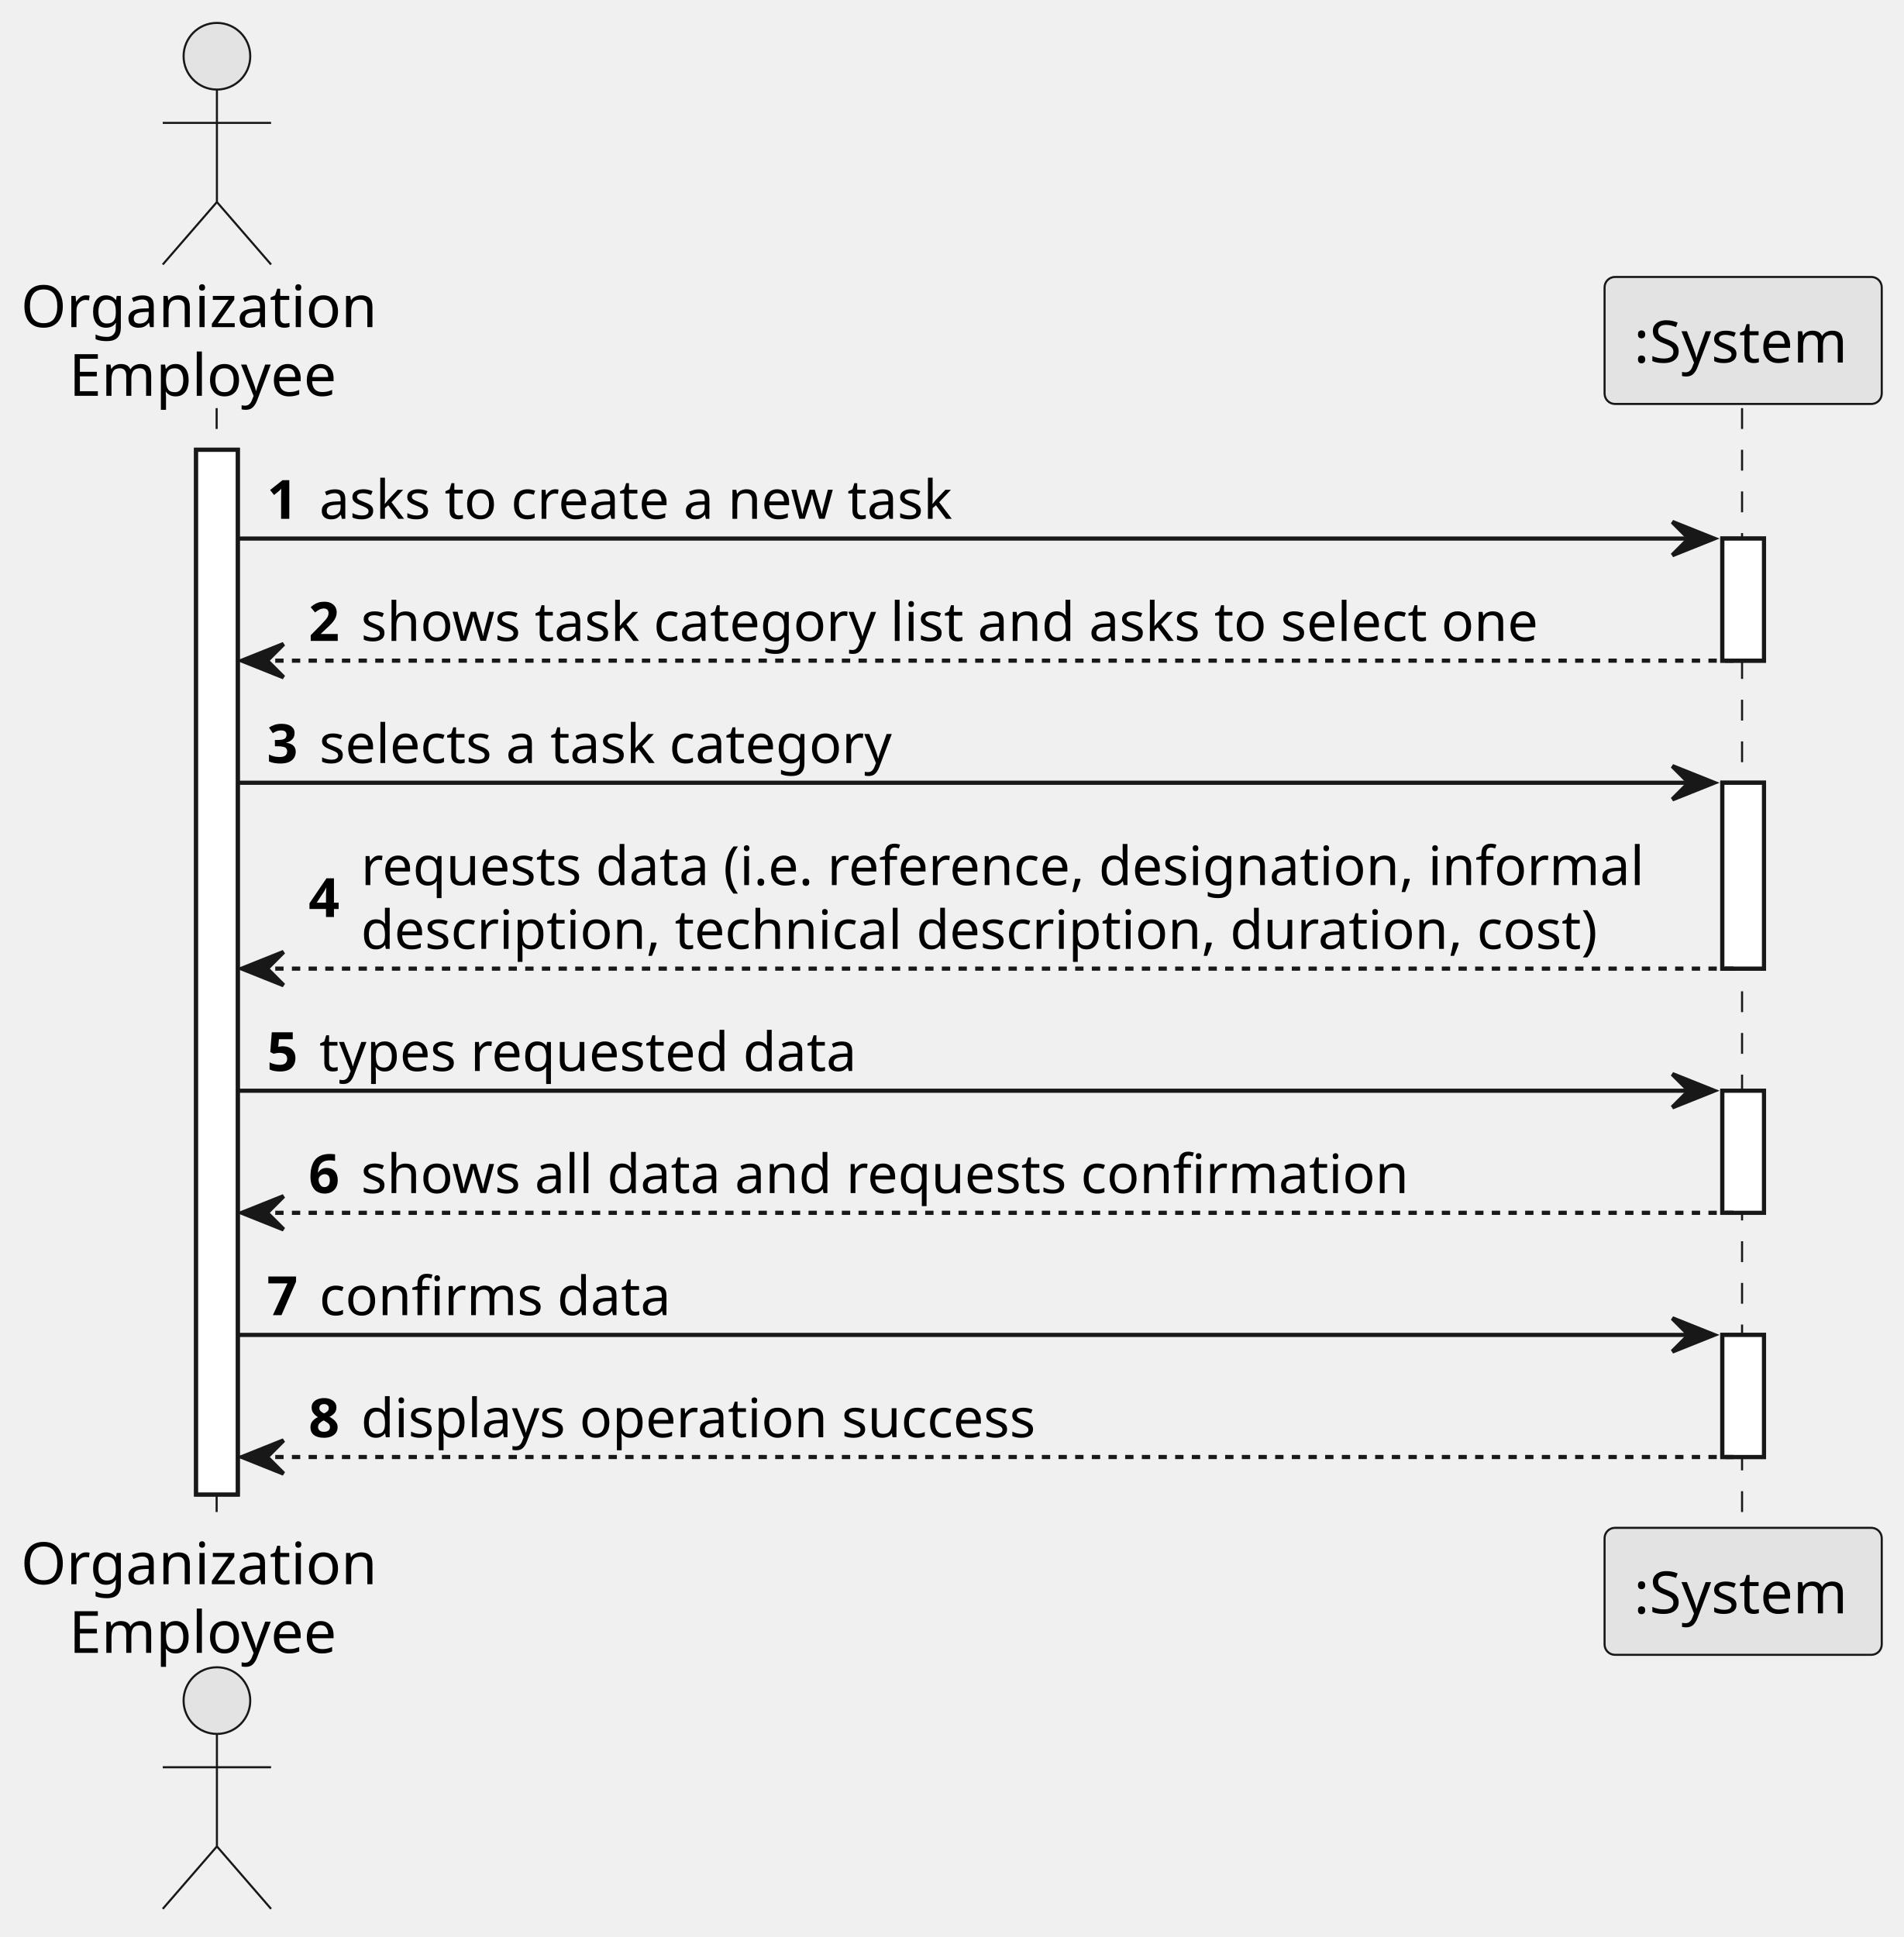
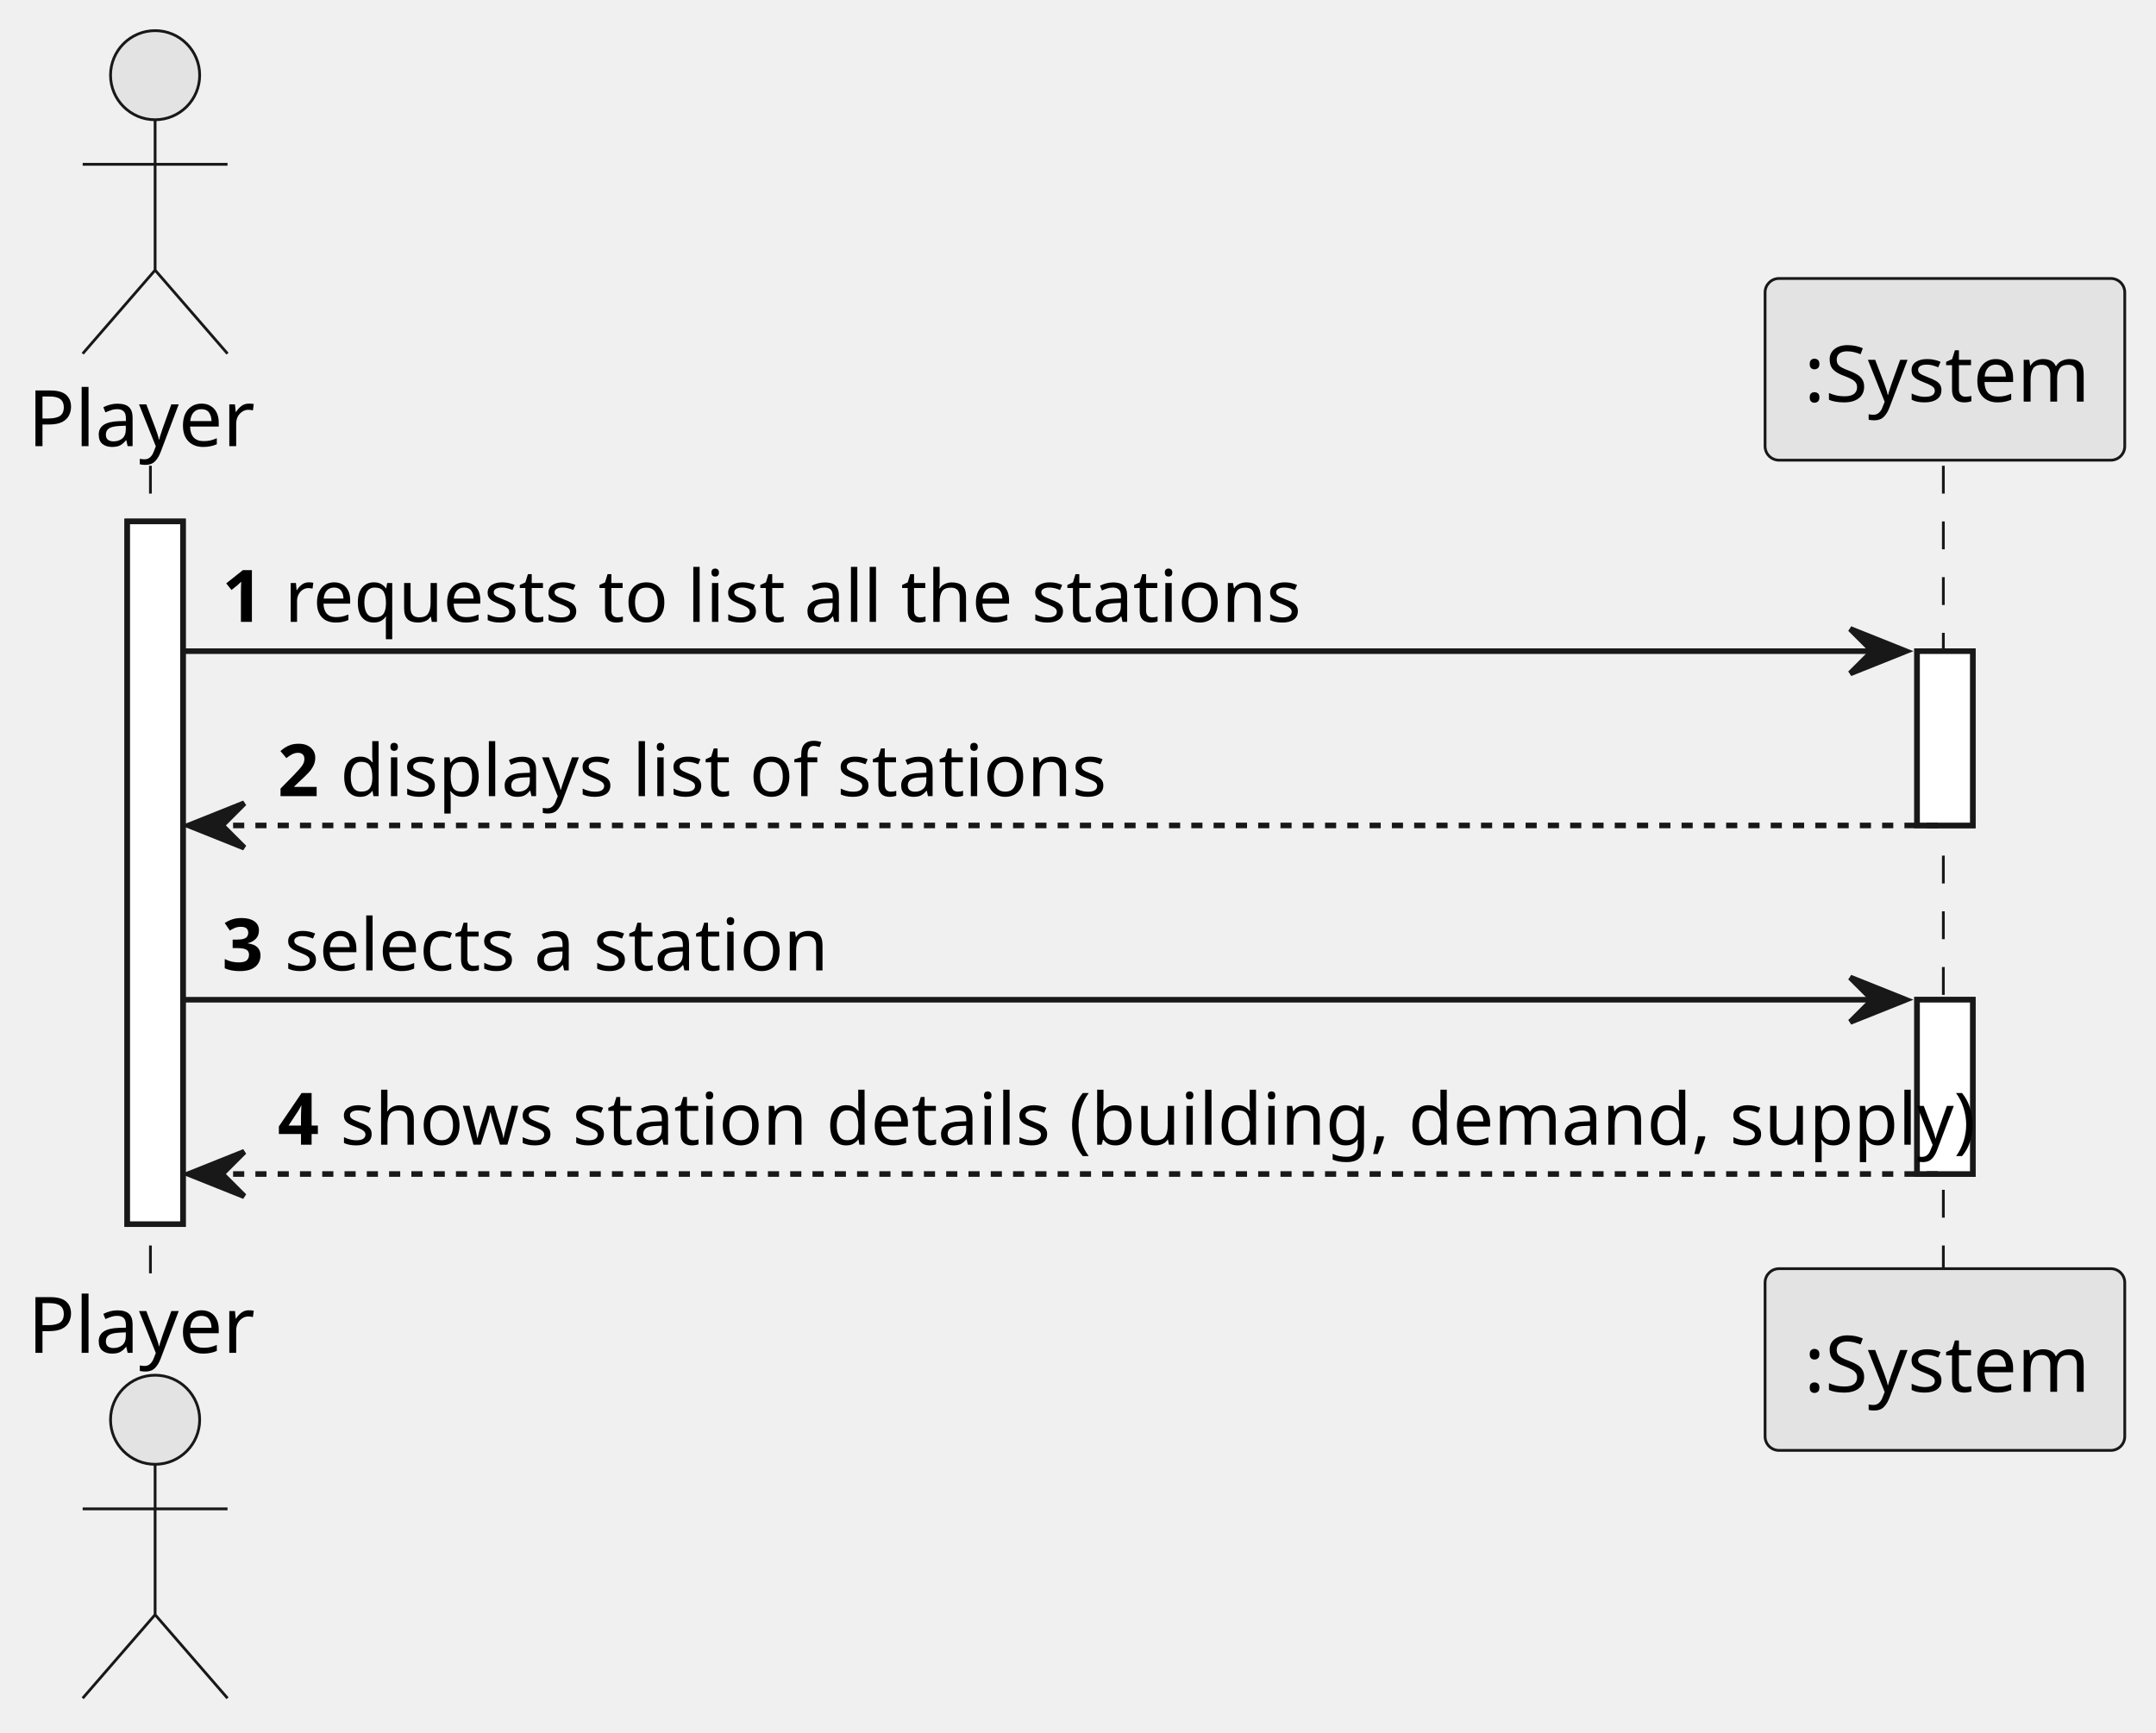
- <svg xmlns="http://www.w3.org/2000/svg" contentStyleType="text/css" height="465px" preserveAspectRatio="none" style="width:457px;height:465px;background:#FFFFFF;" version="1.1" viewBox="0 0 457 465" width="457px" zoomAndPan="magnify">
+ <svg xmlns="http://www.w3.org/2000/svg" contentStyleType="text/css" height="311px" preserveAspectRatio="none" style="width:387px;height:311px;background:#FFFFFF;" version="1.1" viewBox="0 0 387 311" width="387px" zoomAndPan="magnify">
  <defs />
  <g>
-     <rect fill="#FFFFFF" height="250.795" style="stroke:#181818;stroke-width:1.0;" width="10" x="47.065" y="107.977" />
-     <rect fill="#FFFFFF" height="29.311" style="stroke:#181818;stroke-width:1.0;" width="10" x="413.397" y="129.287" />
-     <rect fill="#FFFFFF" height="44.621" style="stroke:#181818;stroke-width:1.0;" width="10" x="413.397" y="187.908" />
-     <rect fill="#FFFFFF" height="29.311" style="stroke:#181818;stroke-width:1.0;" width="10" x="413.397" y="261.84" />
-     <rect fill="#FFFFFF" height="29.311" style="stroke:#181818;stroke-width:1.0;" width="10" x="413.397" y="320.461" />
-     <line style="stroke:#181818;stroke-width:0.5;stroke-dasharray:5.0,5.0;" x1="52" x2="52" y1="97.977" y2="367.772" />
-     <line style="stroke:#181818;stroke-width:0.5;stroke-dasharray:5.0,5.0;" x1="418.133" x2="418.133" y1="97.977" y2="367.772" />
-     <text fill="#000000" font-family="sans-serif" font-size="14" lengthAdjust="spacing" textLength="88.129" x="5" y="78.535">Organization</text>
-     <text fill="#000000" font-family="sans-serif" font-size="14" lengthAdjust="spacing" textLength="65.03" x="16.549" y="95.023">Employee</text>
-     <ellipse cx="52.065" cy="13.5" fill="#E3E3E3" rx="8" ry="8" style="stroke:#181818;stroke-width:0.5;" />
-     <path d="M52.065,21.5 L52.065,48.5 M39.065,29.5 L65.064,29.5 M52.065,48.5 L39.065,63.5 M52.065,48.5 L65.064,63.5 " fill="none" style="stroke:#181818;stroke-width:0.5;" />
-     <text fill="#000000" font-family="sans-serif" font-size="14" lengthAdjust="spacing" textLength="88.129" x="5" y="380.307">Organization</text>
-     <text fill="#000000" font-family="sans-serif" font-size="14" lengthAdjust="spacing" textLength="65.03" x="16.549" y="396.795">Employee</text>
-     <ellipse cx="52.065" cy="408.248" fill="#E3E3E3" rx="8" ry="8" style="stroke:#181818;stroke-width:0.5;" />
-     <path d="M52.065,416.248 L52.065,443.248 M39.065,424.248 L65.064,424.248 M52.065,443.248 L39.065,458.248 M52.065,443.248 L65.064,458.248 " fill="none" style="stroke:#181818;stroke-width:0.5;" />
-     <rect fill="#E3E3E3" height="30.488" rx="2.5" ry="2.5" style="stroke:#181818;stroke-width:0.5;" width="66.527" x="385.133" y="66.488" />
-     <text fill="#000000" font-family="sans-serif" font-size="14" lengthAdjust="spacing" textLength="52.527" x="392.133" y="87.023">:System</text>
-     <rect fill="#E3E3E3" height="30.488" rx="2.5" ry="2.5" style="stroke:#181818;stroke-width:0.5;" width="66.527" x="385.133" y="366.772" />
-     <text fill="#000000" font-family="sans-serif" font-size="14" lengthAdjust="spacing" textLength="52.527" x="392.133" y="387.307">:System</text>
-     <rect fill="#FFFFFF" height="250.795" style="stroke:#181818;stroke-width:1.0;" width="10" x="47.065" y="107.977" />
-     <rect fill="#FFFFFF" height="29.311" style="stroke:#181818;stroke-width:1.0;" width="10" x="413.397" y="129.287" />
-     <rect fill="#FFFFFF" height="44.621" style="stroke:#181818;stroke-width:1.0;" width="10" x="413.397" y="187.908" />
-     <rect fill="#FFFFFF" height="29.311" style="stroke:#181818;stroke-width:1.0;" width="10" x="413.397" y="261.84" />
-     <rect fill="#FFFFFF" height="29.311" style="stroke:#181818;stroke-width:1.0;" width="10" x="413.397" y="320.461" />
-     <polygon fill="#181818" points="401.397,125.287,411.397,129.287,401.397,133.287,405.397,129.287" style="stroke:#181818;stroke-width:1.0;" />
-     <line style="stroke:#181818;stroke-width:1.0;" x1="57.065" x2="407.397" y1="129.287" y2="129.287" />
-     <text fill="#000000" font-family="sans-serif" font-size="13" font-weight="bold" lengthAdjust="spacing" textLength="8.576" x="64.064" y="124.545">1</text>
-     <text fill="#000000" font-family="sans-serif" font-size="13" lengthAdjust="spacing" textLength="158.723" x="76.64" y="124.545">asks to create a new task</text>
-     <polygon fill="#181818" points="68.064,154.598,58.065,158.598,68.064,162.598,64.064,158.598" style="stroke:#181818;stroke-width:1.0;" />
-     <line style="stroke:#181818;stroke-width:1.0;stroke-dasharray:2.0,2.0;" x1="62.065" x2="417.397" y1="158.598" y2="158.598" />
-     <text fill="#000000" font-family="sans-serif" font-size="13" font-weight="bold" lengthAdjust="spacing" textLength="8.576" x="74.064" y="153.856">2</text>
-     <text fill="#000000" font-family="sans-serif" font-size="13" lengthAdjust="spacing" textLength="295.642" x="86.64" y="153.856">shows task category list and asks to select one</text>
-     <polygon fill="#181818" points="401.397,183.908,411.397,187.908,401.397,191.908,405.397,187.908" style="stroke:#181818;stroke-width:1.0;" />
-     <line style="stroke:#181818;stroke-width:1.0;" x1="57.065" x2="407.397" y1="187.908" y2="187.908" />
-     <text fill="#000000" font-family="sans-serif" font-size="13" font-weight="bold" lengthAdjust="spacing" textLength="8.576" x="64.064" y="183.166">3</text>
-     <text fill="#000000" font-family="sans-serif" font-size="13" lengthAdjust="spacing" textLength="142.949" x="76.64" y="183.166">selects a task category</text>
-     <polygon fill="#181818" points="68.064,228.529,58.065,232.529,68.064,236.529,64.064,232.529" style="stroke:#181818;stroke-width:1.0;" />
-     <line style="stroke:#181818;stroke-width:1.0;stroke-dasharray:2.0,2.0;" x1="62.065" x2="417.397" y1="232.529" y2="232.529" />
-     <text fill="#000000" font-family="sans-serif" font-size="13" font-weight="bold" lengthAdjust="spacing" textLength="8.576" x="74.064" y="220.132">4</text>
-     <text fill="#000000" font-family="sans-serif" font-size="13" lengthAdjust="spacing" textLength="319.757" x="86.64" y="212.477">requests data (i.e. reference, designation, informal</text>
-     <text fill="#000000" font-family="sans-serif" font-size="13" lengthAdjust="spacing" textLength="310.115" x="86.64" y="227.787">description, technical description, duration, cost)</text>
-     <polygon fill="#181818" points="401.397,257.84,411.397,261.84,401.397,265.84,405.397,261.84" style="stroke:#181818;stroke-width:1.0;" />
-     <line style="stroke:#181818;stroke-width:1.0;" x1="57.065" x2="407.397" y1="261.84" y2="261.84" />
-     <text fill="#000000" font-family="sans-serif" font-size="13" font-weight="bold" lengthAdjust="spacing" textLength="8.576" x="64.064" y="257.098">5</text>
-     <text fill="#000000" font-family="sans-serif" font-size="13" lengthAdjust="spacing" textLength="132.304" x="76.64" y="257.098">types requested data</text>
-     <polygon fill="#181818" points="68.064,287.15,58.065,291.15,68.064,295.15,64.064,291.15" style="stroke:#181818;stroke-width:1.0;" />
-     <line style="stroke:#181818;stroke-width:1.0;stroke-dasharray:2.0,2.0;" x1="62.065" x2="417.397" y1="291.15" y2="291.15" />
-     <text fill="#000000" font-family="sans-serif" font-size="13" font-weight="bold" lengthAdjust="spacing" textLength="8.576" x="74.064" y="286.408">6</text>
-     <text fill="#000000" font-family="sans-serif" font-size="13" lengthAdjust="spacing" textLength="260.146" x="86.64" y="286.408">shows all data and requests confirmation</text>
-     <polygon fill="#181818" points="401.397,316.461,411.397,320.461,401.397,324.461,405.397,320.461" style="stroke:#181818;stroke-width:1.0;" />
-     <line style="stroke:#181818;stroke-width:1.0;" x1="57.065" x2="407.397" y1="320.461" y2="320.461" />
-     <text fill="#000000" font-family="sans-serif" font-size="13" font-weight="bold" lengthAdjust="spacing" textLength="8.576" x="64.064" y="315.719">7</text>
-     <text fill="#000000" font-family="sans-serif" font-size="13" lengthAdjust="spacing" textLength="86.849" x="76.64" y="315.719">confirms data</text>
-     <polygon fill="#181818" points="68.064,345.772,58.065,349.772,68.064,353.772,64.064,349.772" style="stroke:#181818;stroke-width:1.0;" />
-     <line style="stroke:#181818;stroke-width:1.0;stroke-dasharray:2.0,2.0;" x1="62.065" x2="417.397" y1="349.772" y2="349.772" />
-     <text fill="#000000" font-family="sans-serif" font-size="13" font-weight="bold" lengthAdjust="spacing" textLength="8.576" x="74.064" y="345.029">8</text>
-     <text fill="#000000" font-family="sans-serif" font-size="13" lengthAdjust="spacing" textLength="168.422" x="86.64" y="345.029">displays operation success</text>
+     <rect fill="#FFFFFF" height="126.164" style="stroke:#181818;stroke-width:1.0;" width="10" x="22.841" y="93.621" />
+     <rect fill="#FFFFFF" height="31.291" style="stroke:#181818;stroke-width:1.0;" width="10" x="344.112" y="116.912" />
+     <rect fill="#FFFFFF" height="31.291" style="stroke:#181818;stroke-width:1.0;" width="10" x="344.112" y="179.494" />
+     <line style="stroke:#181818;stroke-width:0.5;stroke-dasharray:5.0,5.0;" x1="27" x2="27" y1="83.621" y2="228.785" />
+     <line style="stroke:#181818;stroke-width:0.5;stroke-dasharray:5.0,5.0;" x1="348.829" x2="348.829" y1="83.621" y2="228.785" />
+     <text fill="#000000" font-family="sans-serif" font-size="14" lengthAdjust="spacing" textLength="39.683" x="5" y="80.107">Player</text>
+     <ellipse cx="27.841" cy="13.5" fill="#E3E3E3" rx="8" ry="8" style="stroke:#181818;stroke-width:0.5;" />
+     <path d="M27.841,21.5 L27.841,48.5 M14.841,29.5 L40.841,29.5 M27.841,48.5 L14.841,63.5 M27.841,48.5 L40.841,63.5 " fill="none" style="stroke:#181818;stroke-width:0.5;" />
+     <text fill="#000000" font-family="sans-serif" font-size="14" lengthAdjust="spacing" textLength="39.683" x="5" y="242.893">Player</text>
+     <ellipse cx="27.841" cy="254.906" fill="#E3E3E3" rx="8" ry="8" style="stroke:#181818;stroke-width:0.5;" />
+     <path d="M27.841,262.906 L27.841,289.906 M14.841,270.906 L40.841,270.906 M27.841,289.906 L14.841,304.906 M27.841,289.906 L40.841,304.906 " fill="none" style="stroke:#181818;stroke-width:0.5;" />
+     <rect fill="#E3E3E3" height="32.621" rx="2.5" ry="2.5" style="stroke:#181818;stroke-width:0.5;" width="64.565" x="316.829" y="50" />
+     <text fill="#000000" font-family="sans-serif" font-size="14" lengthAdjust="spacing" textLength="50.565" x="323.829" y="72.107">:System</text>
+     <rect fill="#E3E3E3" height="32.621" rx="2.5" ry="2.5" style="stroke:#181818;stroke-width:0.5;" width="64.565" x="316.829" y="227.785" />
+     <text fill="#000000" font-family="sans-serif" font-size="14" lengthAdjust="spacing" textLength="50.565" x="323.829" y="249.893">:System</text>
+     <rect fill="#FFFFFF" height="126.164" style="stroke:#181818;stroke-width:1.0;" width="10" x="22.841" y="93.621" />
+     <rect fill="#FFFFFF" height="31.291" style="stroke:#181818;stroke-width:1.0;" width="10" x="344.112" y="116.912" />
+     <rect fill="#FFFFFF" height="31.291" style="stroke:#181818;stroke-width:1.0;" width="10" x="344.112" y="179.494" />
+     <polygon fill="#181818" points="332.112,112.912,342.112,116.912,332.112,120.912,336.112,116.912" style="stroke:#181818;stroke-width:1.0;" />
+     <line style="stroke:#181818;stroke-width:1.0;" x1="32.841" x2="338.112" y1="116.912" y2="116.912" />
+     <text fill="#000000" font-family="sans-serif" font-size="13" font-weight="bold" lengthAdjust="spacing" textLength="7.23" x="39.841" y="111.649">1</text>
+     <text fill="#000000" font-family="sans-serif" font-size="13" lengthAdjust="spacing" textLength="170.53" x="51.071" y="111.649">requests to list all the stations</text>
+     <polygon fill="#181818" points="43.841,144.203,33.841,148.203,43.841,152.203,39.841,148.203" style="stroke:#181818;stroke-width:1.0;" />
+     <line style="stroke:#181818;stroke-width:1.0;stroke-dasharray:2.0,2.0;" x1="37.841" x2="348.112" y1="148.203" y2="148.203" />
+     <text fill="#000000" font-family="sans-serif" font-size="13" font-weight="bold" lengthAdjust="spacing" textLength="7.23" x="49.841" y="142.94">2</text>
+     <text fill="#000000" font-family="sans-serif" font-size="13" lengthAdjust="spacing" textLength="129.333" x="61.071" y="142.94">displays list of stations</text>
+     <polygon fill="#181818" points="332.112,175.494,342.112,179.494,332.112,183.494,336.112,179.494" style="stroke:#181818;stroke-width:1.0;" />
+     <line style="stroke:#181818;stroke-width:1.0;" x1="32.841" x2="338.112" y1="179.494" y2="179.494" />
+     <text fill="#000000" font-family="sans-serif" font-size="13" font-weight="bold" lengthAdjust="spacing" textLength="7.23" x="39.841" y="174.231">3</text>
+     <text fill="#000000" font-family="sans-serif" font-size="13" lengthAdjust="spacing" textLength="93.215" x="51.071" y="174.231">selects a station</text>
+     <polygon fill="#181818" points="43.841,206.785,33.841,210.785,43.841,214.785,39.841,210.785" style="stroke:#181818;stroke-width:1.0;" />
+     <line style="stroke:#181818;stroke-width:1.0;stroke-dasharray:2.0,2.0;" x1="37.841" x2="348.112" y1="210.785" y2="210.785" />
+     <text fill="#000000" font-family="sans-serif" font-size="13" font-weight="bold" lengthAdjust="spacing" textLength="7.23" x="49.841" y="205.523">4</text>
+     <text fill="#000000" font-family="sans-serif" font-size="13" lengthAdjust="spacing" textLength="276.041" x="61.071" y="205.523">shows station details (building, demand, supply)</text>
  </g>
</svg>
